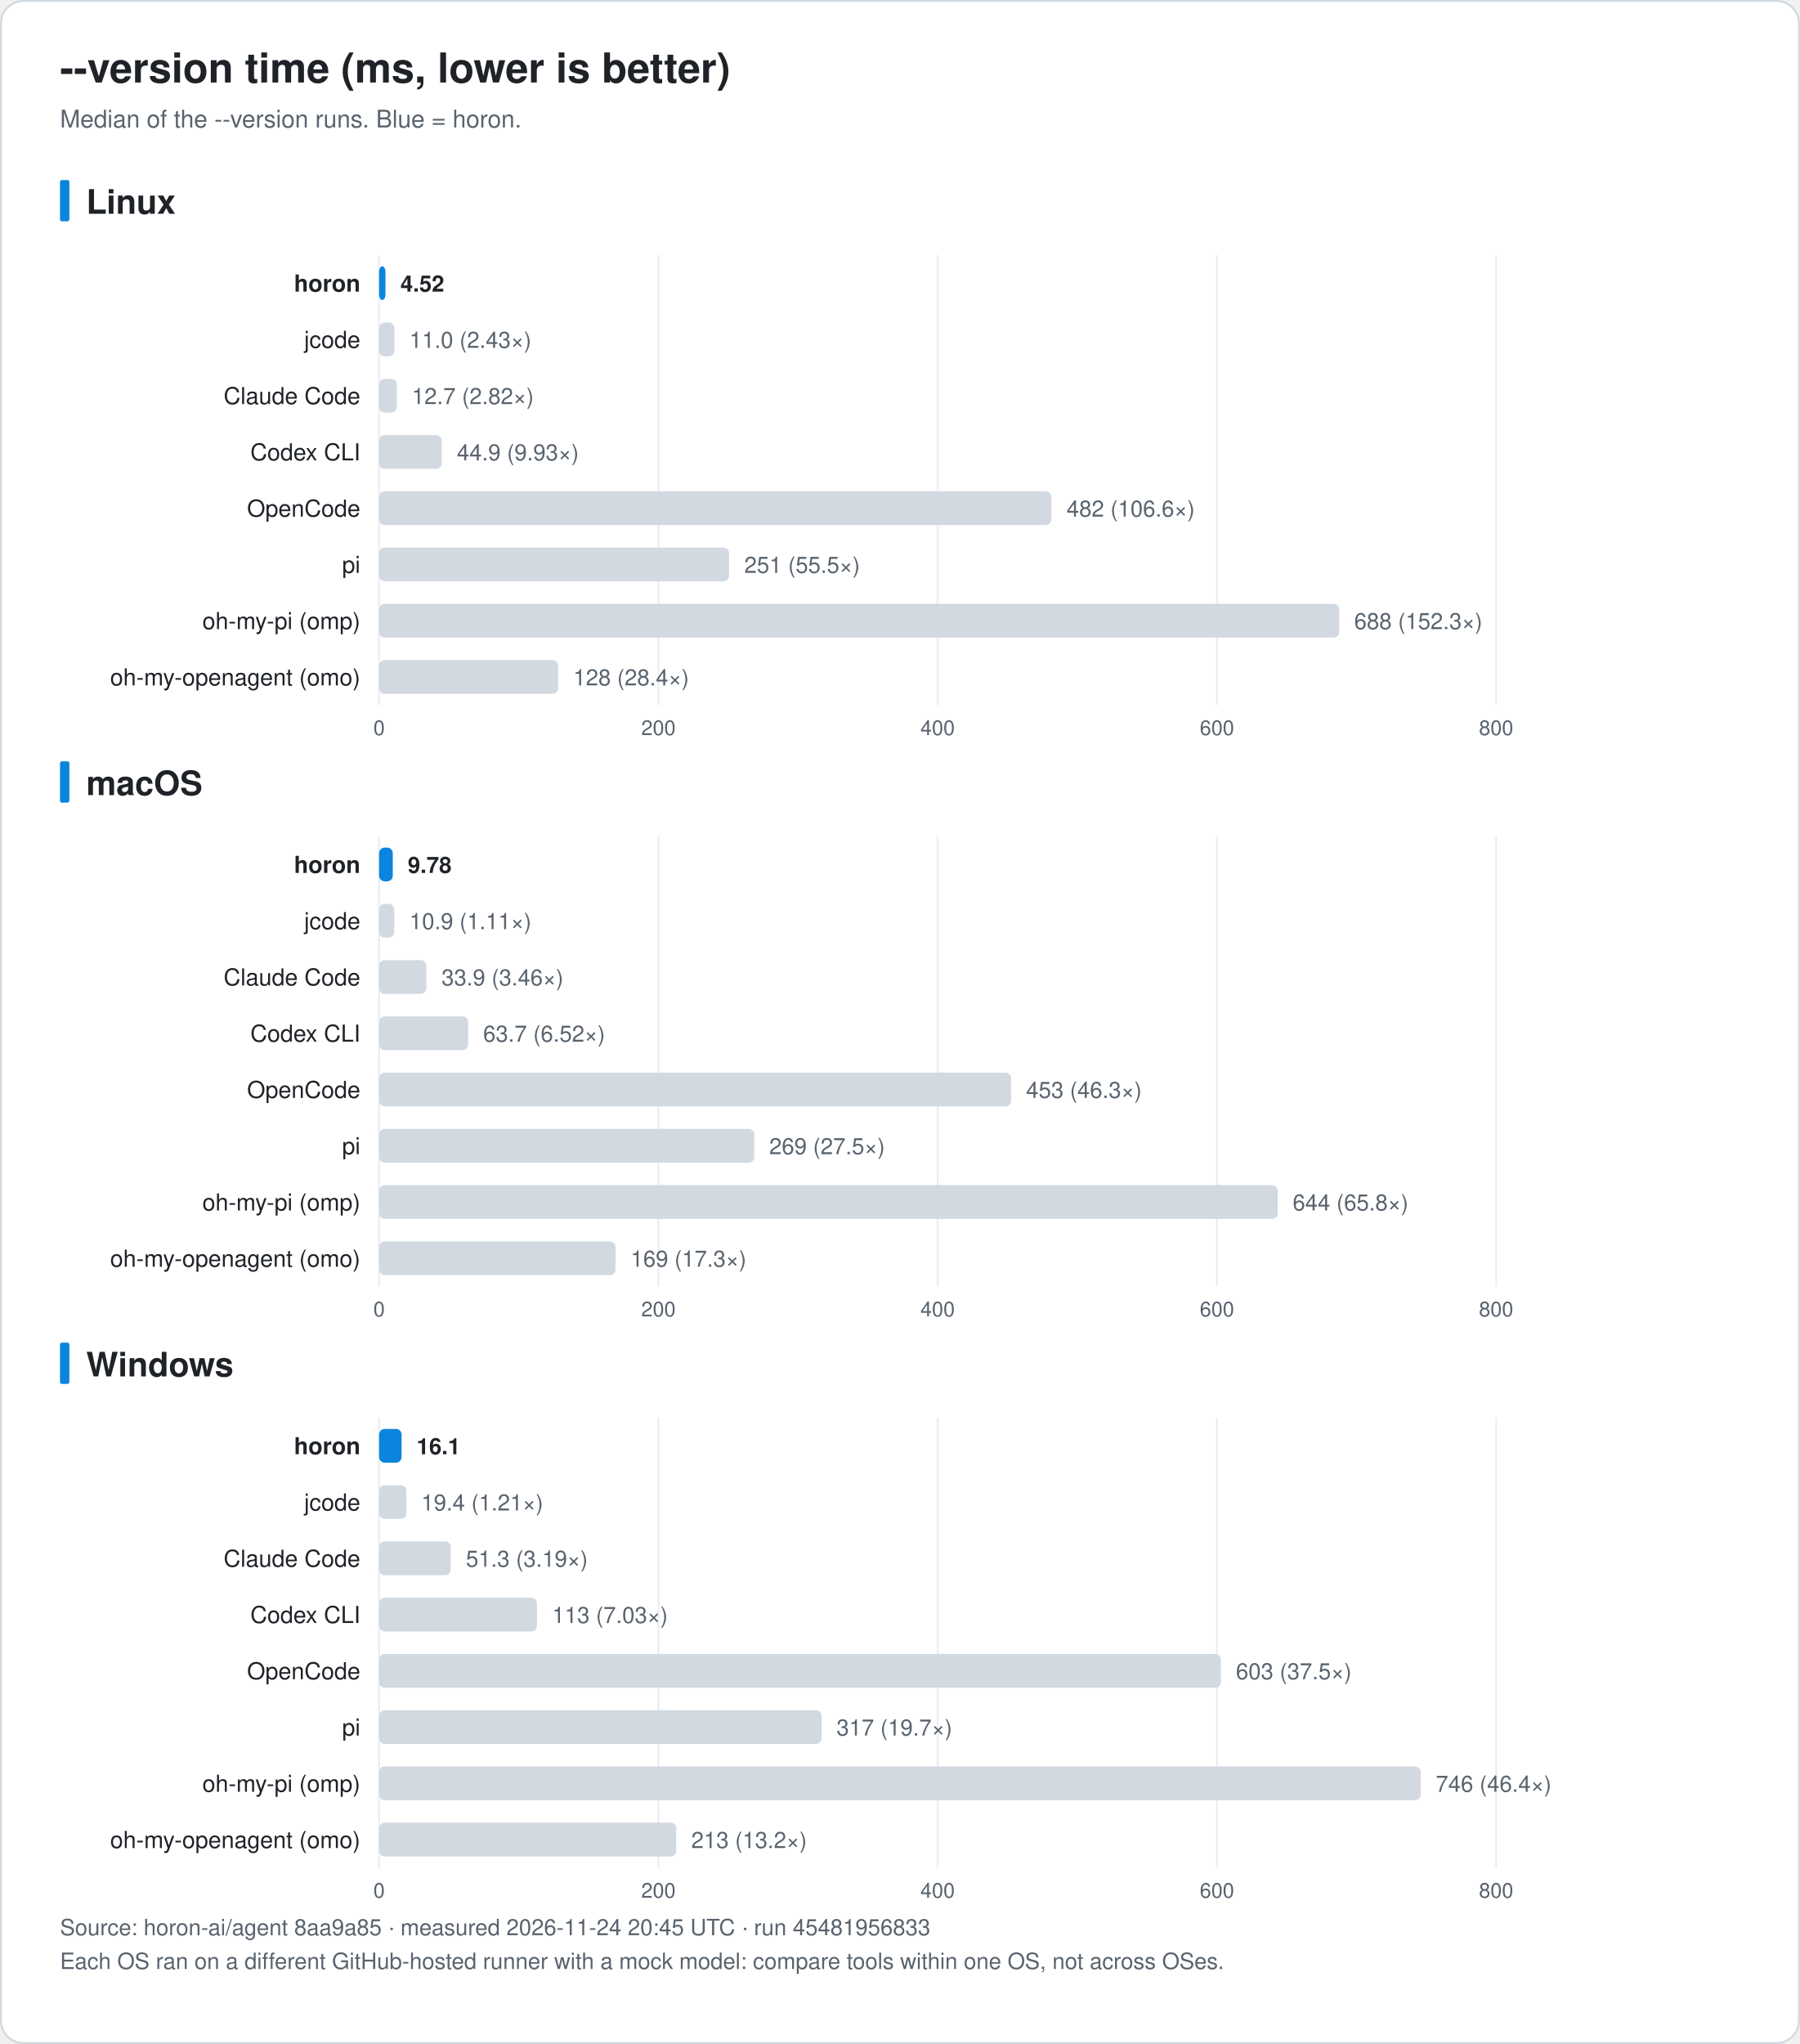
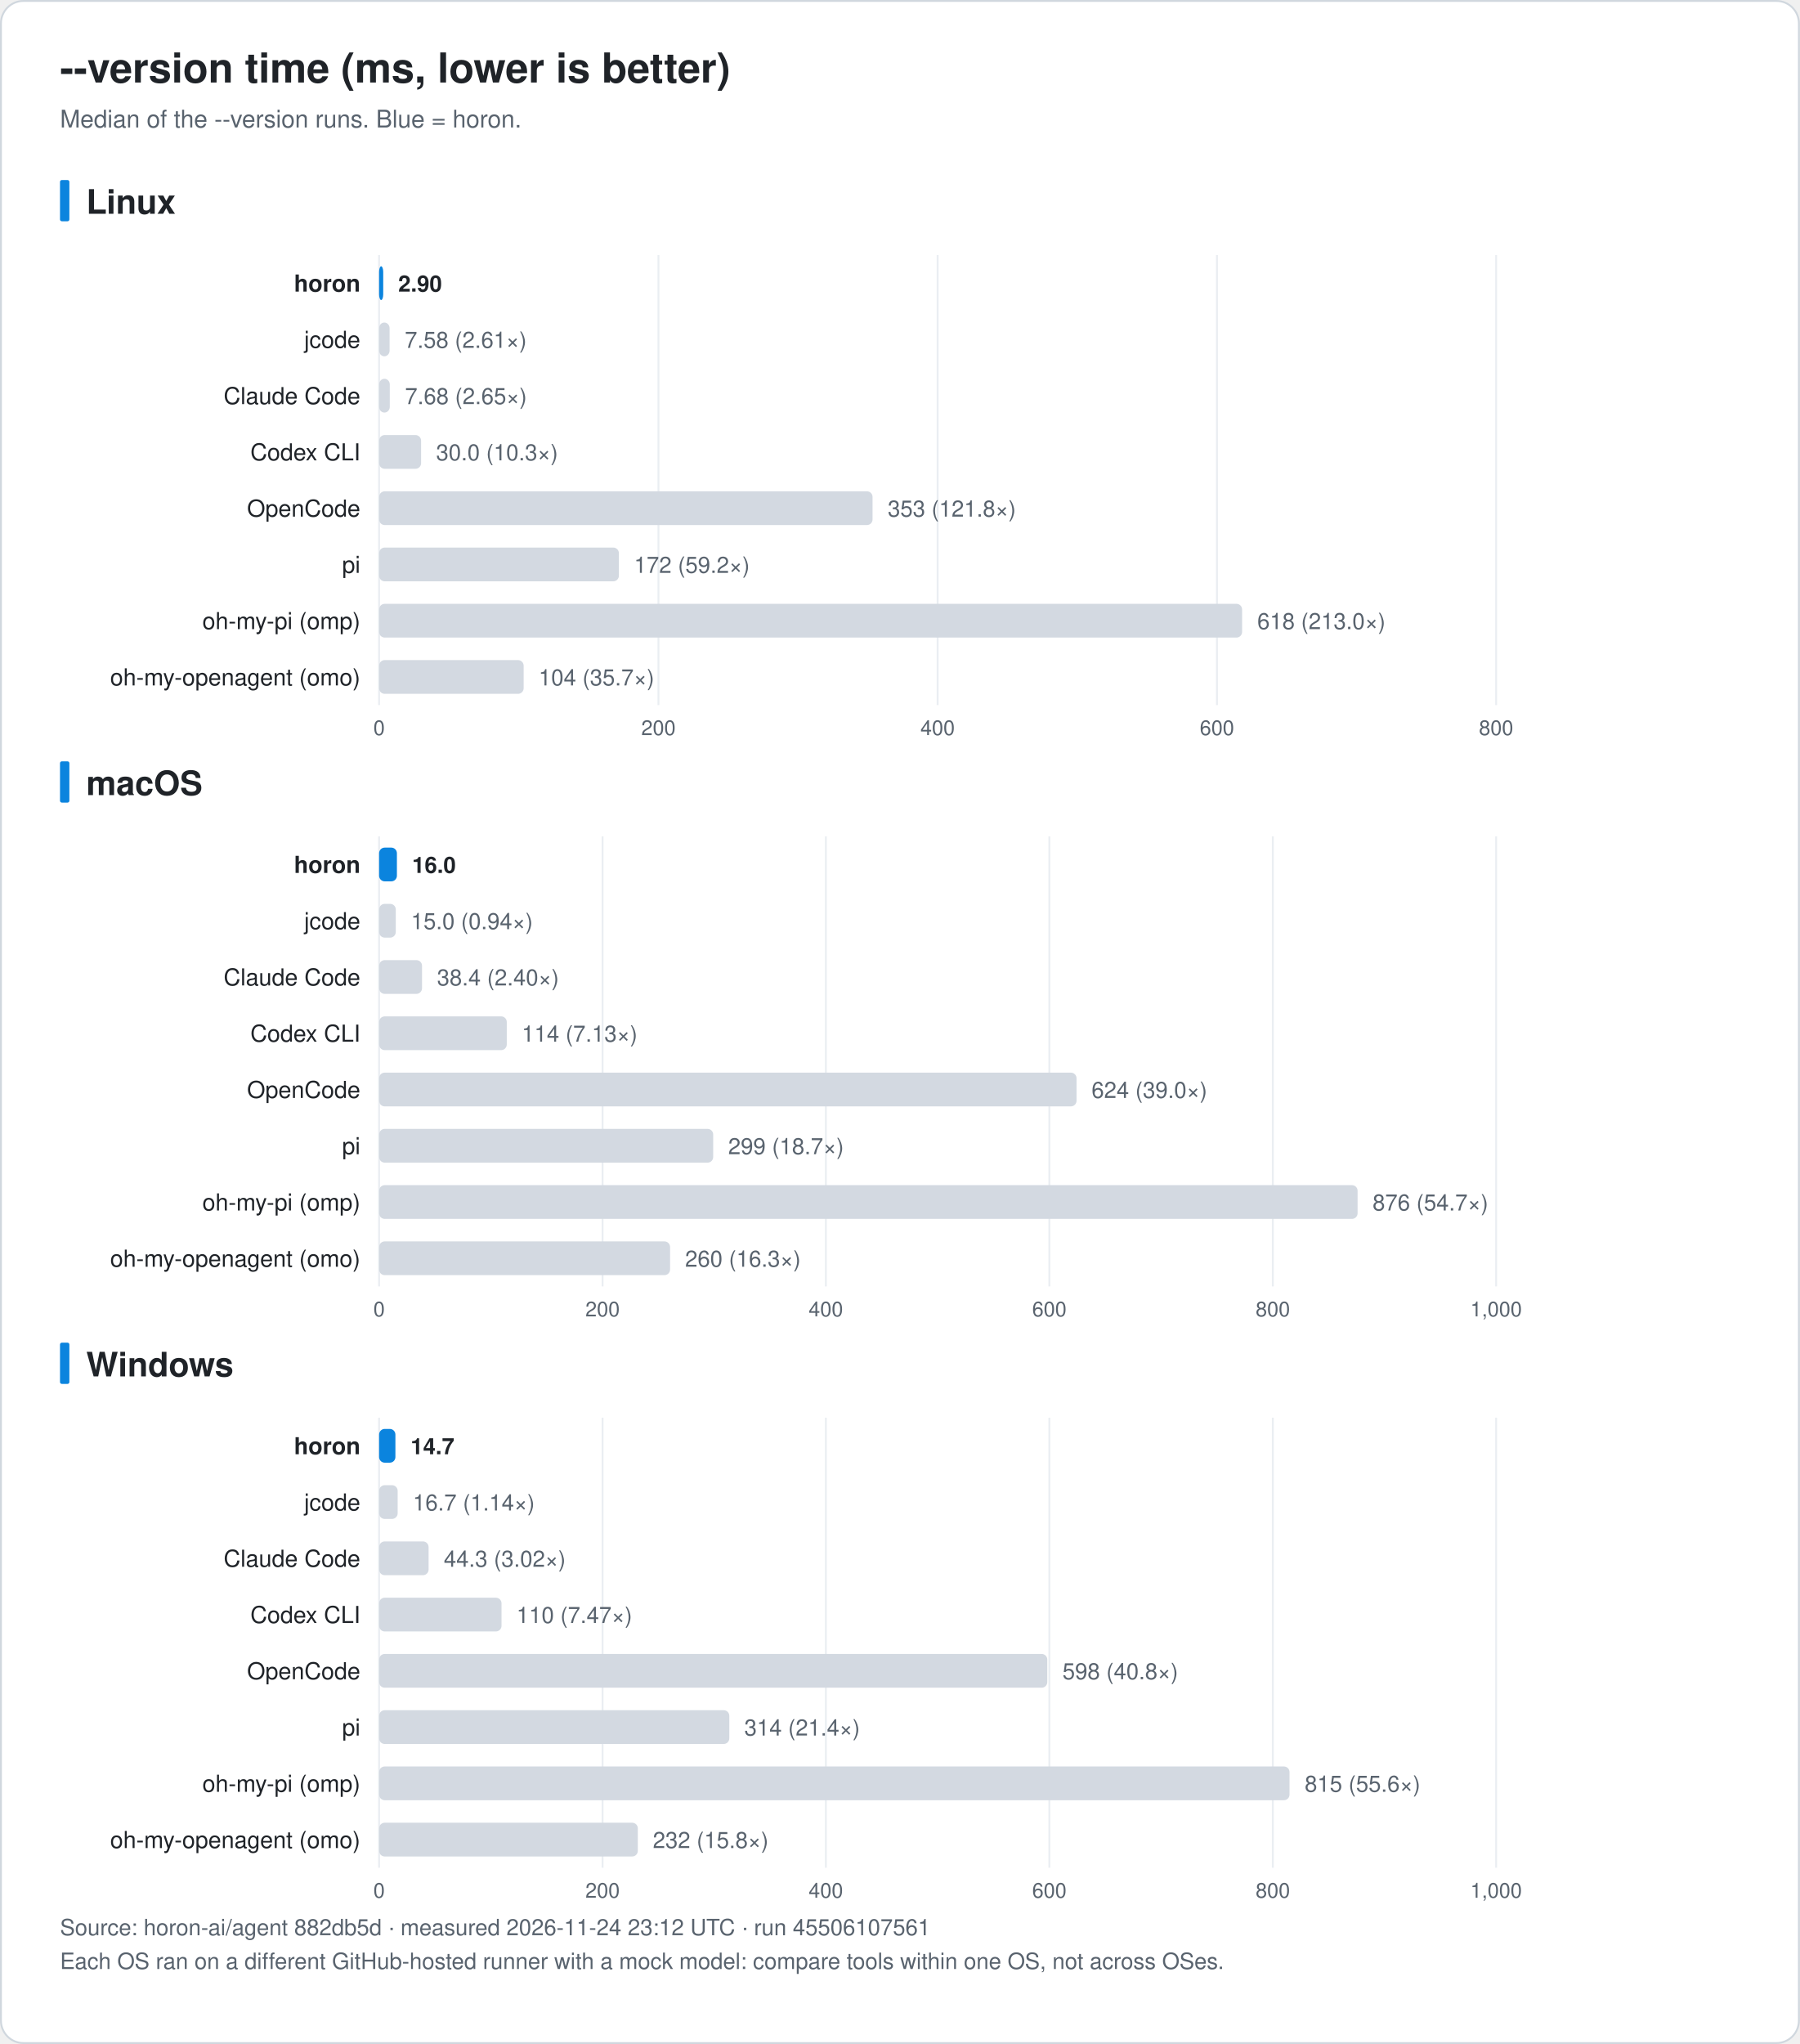
<svg xmlns="http://www.w3.org/2000/svg" width="960" height="1090" viewBox="0 0 960 1090" font-family="-apple-system, BlinkMacSystemFont, 'Segoe UI', 'Noto Sans KR', 'Apple SD Gothic Neo', Helvetica, Arial, sans-serif" role="img">
  <rect x="0.5" y="0.5" width="959" height="1089" rx="12" fill="#ffffff" stroke="#d0d7de" />
  <text x="32.0" y="44.0" font-size="22" fill="#1f2328" text-anchor="start" font-weight="bold">--version time (ms, lower is better)</text>
  <text x="32.0" y="68.0" font-size="13" fill="#59636e" text-anchor="start" font-weight="normal">Median of the --version runs. Blue = horon.</text>
  <rect x="32" y="96.0" width="5" height="22" rx="1" fill="#0b84de" />
  <text x="46.0" y="114.0" font-size="18" fill="#1f2328" text-anchor="start" font-weight="bold">Linux</text>
  <line x1="202.2" y1="136.0" x2="202.2" y2="376.0" stroke="#eaeef2" />
  <text x="202.2" y="392.0" font-size="11" fill="#59636e" text-anchor="middle" font-weight="normal">0</text>
  <line x1="351.2" y1="136.0" x2="351.2" y2="376.0" stroke="#eaeef2" />
  <text x="351.2" y="392.0" font-size="11" fill="#59636e" text-anchor="middle" font-weight="normal">200</text>
  <line x1="500.1" y1="136.0" x2="500.1" y2="376.0" stroke="#eaeef2" />
  <text x="500.1" y="392.0" font-size="11" fill="#59636e" text-anchor="middle" font-weight="normal">400</text>
  <line x1="649.1" y1="136.0" x2="649.1" y2="376.0" stroke="#eaeef2" />
  <text x="649.1" y="392.0" font-size="11" fill="#59636e" text-anchor="middle" font-weight="normal">600</text>
  <line x1="798.0" y1="136.0" x2="798.0" y2="376.0" stroke="#eaeef2" />
  <text x="798.0" y="392.0" font-size="11" fill="#59636e" text-anchor="middle" font-weight="normal">800</text>
  <text x="192.2" y="155.5" font-size="12.5" fill="#1f2328" text-anchor="end" font-weight="bold">horon</text>
-   <rect x="202.2" y="142.0" width="3.4" height="18" rx="3" fill="#0b84de" />
-   <text x="213.6" y="155.5" font-size="12" fill="#1f2328" text-anchor="start" font-weight="bold">4.52</text>
+   <rect x="202.2" y="142.0" width="2.2" height="18" rx="3" fill="#0b84de" />
+   <text x="212.4" y="155.5" font-size="12" fill="#1f2328" text-anchor="start" font-weight="bold">2.90</text>
  <text x="192.2" y="185.5" font-size="12.5" fill="#1f2328" text-anchor="end" font-weight="normal">jcode</text>
-   <rect x="202.2" y="172.0" width="8.2" height="18" rx="3" fill="#d3d9e1" />
-   <text x="218.4" y="185.5" font-size="12" fill="#59636e" text-anchor="start" font-weight="normal">11.0 (2.43×)</text>
+   <rect x="202.2" y="172.0" width="5.6" height="18" rx="3" fill="#d3d9e1" />
+   <text x="215.9" y="185.5" font-size="12" fill="#59636e" text-anchor="start" font-weight="normal">7.58 (2.61×)</text>
  <text x="192.2" y="215.5" font-size="12.5" fill="#1f2328" text-anchor="end" font-weight="normal">Claude Code</text>
-   <rect x="202.2" y="202.0" width="9.5" height="18" rx="3" fill="#d3d9e1" />
-   <text x="219.7" y="215.5" font-size="12" fill="#59636e" text-anchor="start" font-weight="normal">12.7 (2.82×)</text>
+   <rect x="202.2" y="202.0" width="5.7" height="18" rx="3" fill="#d3d9e1" />
+   <text x="216.0" y="215.5" font-size="12" fill="#59636e" text-anchor="start" font-weight="normal">7.68 (2.65×)</text>
  <text x="192.2" y="245.5" font-size="12.5" fill="#1f2328" text-anchor="end" font-weight="normal">Codex CLI</text>
-   <rect x="202.2" y="232.0" width="33.4" height="18" rx="3" fill="#d3d9e1" />
-   <text x="243.7" y="245.5" font-size="12" fill="#59636e" text-anchor="start" font-weight="normal">44.9 (9.93×)</text>
+   <rect x="202.2" y="232.0" width="22.4" height="18" rx="3" fill="#d3d9e1" />
+   <text x="232.6" y="245.5" font-size="12" fill="#59636e" text-anchor="start" font-weight="normal">30.0 (10.3×)</text>
  <text x="192.2" y="275.5" font-size="12.5" fill="#1f2328" text-anchor="end" font-weight="normal">OpenCode</text>
-   <rect x="202.2" y="262.0" width="358.6" height="18" rx="3" fill="#d3d9e1" />
-   <text x="568.9" y="275.5" font-size="12" fill="#59636e" text-anchor="start" font-weight="normal">482 (106.6×)</text>
+   <rect x="202.2" y="262.0" width="263.2" height="18" rx="3" fill="#d3d9e1" />
+   <text x="473.5" y="275.5" font-size="12" fill="#59636e" text-anchor="start" font-weight="normal">353 (121.8×)</text>
  <text x="192.2" y="305.5" font-size="12.5" fill="#1f2328" text-anchor="end" font-weight="normal">pi</text>
-   <rect x="202.2" y="292.0" width="186.7" height="18" rx="3" fill="#d3d9e1" />
-   <text x="397.0" y="305.5" font-size="12" fill="#59636e" text-anchor="start" font-weight="normal">251 (55.5×)</text>
+   <rect x="202.2" y="292.0" width="127.9" height="18" rx="3" fill="#d3d9e1" />
+   <text x="338.2" y="305.5" font-size="12" fill="#59636e" text-anchor="start" font-weight="normal">172 (59.2×)</text>
  <text x="192.2" y="335.5" font-size="12.5" fill="#1f2328" text-anchor="end" font-weight="normal">oh-my-pi (omp)</text>
-   <rect x="202.2" y="322.0" width="512.1" height="18" rx="3" fill="#d3d9e1" />
-   <text x="722.3" y="335.5" font-size="12" fill="#59636e" text-anchor="start" font-weight="normal">688 (152.3×)</text>
+   <rect x="202.2" y="322.0" width="460.3" height="18" rx="3" fill="#d3d9e1" />
+   <text x="670.6" y="335.5" font-size="12" fill="#59636e" text-anchor="start" font-weight="normal">618 (213.0×)</text>
  <text x="192.2" y="365.5" font-size="12.5" fill="#1f2328" text-anchor="end" font-weight="normal">oh-my-openagent (omo)</text>
-   <rect x="202.2" y="352.0" width="95.5" height="18" rx="3" fill="#d3d9e1" />
-   <text x="305.8" y="365.5" font-size="12" fill="#59636e" text-anchor="start" font-weight="normal">128 (28.4×)</text>
+   <rect x="202.2" y="352.0" width="77.1" height="18" rx="3" fill="#d3d9e1" />
+   <text x="287.3" y="365.5" font-size="12" fill="#59636e" text-anchor="start" font-weight="normal">104 (35.7×)</text>
  <rect x="32" y="406.0" width="5" height="22" rx="1" fill="#0b84de" />
  <text x="46.0" y="424.0" font-size="18" fill="#1f2328" text-anchor="start" font-weight="bold">macOS</text>
  <line x1="202.2" y1="446.0" x2="202.2" y2="686.0" stroke="#eaeef2" />
  <text x="202.2" y="702.0" font-size="11" fill="#59636e" text-anchor="middle" font-weight="normal">0</text>
-   <line x1="351.2" y1="446.0" x2="351.2" y2="686.0" stroke="#eaeef2" />
-   <text x="351.2" y="702.0" font-size="11" fill="#59636e" text-anchor="middle" font-weight="normal">200</text>
-   <line x1="500.1" y1="446.0" x2="500.1" y2="686.0" stroke="#eaeef2" />
-   <text x="500.1" y="702.0" font-size="11" fill="#59636e" text-anchor="middle" font-weight="normal">400</text>
-   <line x1="649.1" y1="446.0" x2="649.1" y2="686.0" stroke="#eaeef2" />
-   <text x="649.1" y="702.0" font-size="11" fill="#59636e" text-anchor="middle" font-weight="normal">600</text>
+   <line x1="321.4" y1="446.0" x2="321.4" y2="686.0" stroke="#eaeef2" />
+   <text x="321.4" y="702.0" font-size="11" fill="#59636e" text-anchor="middle" font-weight="normal">200</text>
+   <line x1="440.5" y1="446.0" x2="440.5" y2="686.0" stroke="#eaeef2" />
+   <text x="440.5" y="702.0" font-size="11" fill="#59636e" text-anchor="middle" font-weight="normal">400</text>
+   <line x1="559.7" y1="446.0" x2="559.7" y2="686.0" stroke="#eaeef2" />
+   <text x="559.7" y="702.0" font-size="11" fill="#59636e" text-anchor="middle" font-weight="normal">600</text>
+   <line x1="678.9" y1="446.0" x2="678.9" y2="686.0" stroke="#eaeef2" />
+   <text x="678.9" y="702.0" font-size="11" fill="#59636e" text-anchor="middle" font-weight="normal">800</text>
  <line x1="798.0" y1="446.0" x2="798.0" y2="686.0" stroke="#eaeef2" />
-   <text x="798.0" y="702.0" font-size="11" fill="#59636e" text-anchor="middle" font-weight="normal">800</text>
+   <text x="798.0" y="702.0" font-size="11" fill="#59636e" text-anchor="middle" font-weight="normal">1,000</text>
  <text x="192.2" y="465.5" font-size="12.5" fill="#1f2328" text-anchor="end" font-weight="bold">horon</text>
-   <rect x="202.2" y="452.0" width="7.3" height="18" rx="3" fill="#0b84de" />
-   <text x="217.5" y="465.5" font-size="12" fill="#1f2328" text-anchor="start" font-weight="bold">9.78</text>
+   <rect x="202.2" y="452.0" width="9.5" height="18" rx="3" fill="#0b84de" />
+   <text x="219.8" y="465.5" font-size="12" fill="#1f2328" text-anchor="start" font-weight="bold">16.0</text>
  <text x="192.2" y="495.5" font-size="12.5" fill="#1f2328" text-anchor="end" font-weight="normal">jcode</text>
-   <rect x="202.2" y="482.0" width="8.1" height="18" rx="3" fill="#d3d9e1" />
-   <text x="218.4" y="495.5" font-size="12" fill="#59636e" text-anchor="start" font-weight="normal">10.9 (1.11×)</text>
+   <rect x="202.2" y="482.0" width="8.9" height="18" rx="3" fill="#d3d9e1" />
+   <text x="219.2" y="495.5" font-size="12" fill="#59636e" text-anchor="start" font-weight="normal">15.0 (0.94×)</text>
  <text x="192.2" y="525.5" font-size="12.5" fill="#1f2328" text-anchor="end" font-weight="normal">Claude Code</text>
-   <rect x="202.2" y="512.0" width="25.2" height="18" rx="3" fill="#d3d9e1" />
-   <text x="235.5" y="525.5" font-size="12" fill="#59636e" text-anchor="start" font-weight="normal">33.9 (3.46×)</text>
+   <rect x="202.2" y="512.0" width="22.9" height="18" rx="3" fill="#d3d9e1" />
+   <text x="233.1" y="525.5" font-size="12" fill="#59636e" text-anchor="start" font-weight="normal">38.4 (2.40×)</text>
  <text x="192.2" y="555.5" font-size="12.5" fill="#1f2328" text-anchor="end" font-weight="normal">Codex CLI</text>
-   <rect x="202.2" y="542.0" width="47.5" height="18" rx="3" fill="#d3d9e1" />
-   <text x="257.7" y="555.5" font-size="12" fill="#59636e" text-anchor="start" font-weight="normal">63.7 (6.52×)</text>
+   <rect x="202.2" y="542.0" width="68.1" height="18" rx="3" fill="#d3d9e1" />
+   <text x="278.3" y="555.5" font-size="12" fill="#59636e" text-anchor="start" font-weight="normal">114 (7.13×)</text>
  <text x="192.2" y="585.5" font-size="12.5" fill="#1f2328" text-anchor="end" font-weight="normal">OpenCode</text>
-   <rect x="202.2" y="572.0" width="337.1" height="18" rx="3" fill="#d3d9e1" />
-   <text x="547.3" y="585.5" font-size="12" fill="#59636e" text-anchor="start" font-weight="normal">453 (46.3×)</text>
+   <rect x="202.2" y="572.0" width="372.0" height="18" rx="3" fill="#d3d9e1" />
+   <text x="582.2" y="585.5" font-size="12" fill="#59636e" text-anchor="start" font-weight="normal">624 (39.0×)</text>
  <text x="192.2" y="615.5" font-size="12.5" fill="#1f2328" text-anchor="end" font-weight="normal">pi</text>
-   <rect x="202.2" y="602.0" width="200.1" height="18" rx="3" fill="#d3d9e1" />
-   <text x="410.3" y="615.5" font-size="12" fill="#59636e" text-anchor="start" font-weight="normal">269 (27.5×)</text>
+   <rect x="202.2" y="602.0" width="178.2" height="18" rx="3" fill="#d3d9e1" />
+   <text x="388.4" y="615.5" font-size="12" fill="#59636e" text-anchor="start" font-weight="normal">299 (18.7×)</text>
  <text x="192.2" y="645.5" font-size="12.5" fill="#1f2328" text-anchor="end" font-weight="normal">oh-my-pi (omp)</text>
-   <rect x="202.2" y="632.0" width="479.3" height="18" rx="3" fill="#d3d9e1" />
-   <text x="689.5" y="645.5" font-size="12" fill="#59636e" text-anchor="start" font-weight="normal">644 (65.8×)</text>
+   <rect x="202.2" y="632.0" width="521.9" height="18" rx="3" fill="#d3d9e1" />
+   <text x="732.1" y="645.5" font-size="12" fill="#59636e" text-anchor="start" font-weight="normal">876 (54.7×)</text>
  <text x="192.2" y="675.5" font-size="12.5" fill="#1f2328" text-anchor="end" font-weight="normal">oh-my-openagent (omo)</text>
-   <rect x="202.2" y="662.0" width="126.1" height="18" rx="3" fill="#d3d9e1" />
-   <text x="336.4" y="675.5" font-size="12" fill="#59636e" text-anchor="start" font-weight="normal">169 (17.3×)</text>
+   <rect x="202.2" y="662.0" width="155.2" height="18" rx="3" fill="#d3d9e1" />
+   <text x="365.4" y="675.5" font-size="12" fill="#59636e" text-anchor="start" font-weight="normal">260 (16.3×)</text>
  <rect x="32" y="716.0" width="5" height="22" rx="1" fill="#0b84de" />
  <text x="46.0" y="734.0" font-size="18" fill="#1f2328" text-anchor="start" font-weight="bold">Windows</text>
  <line x1="202.2" y1="756.0" x2="202.2" y2="996.0" stroke="#eaeef2" />
  <text x="202.2" y="1012.0" font-size="11" fill="#59636e" text-anchor="middle" font-weight="normal">0</text>
-   <line x1="351.2" y1="756.0" x2="351.2" y2="996.0" stroke="#eaeef2" />
-   <text x="351.2" y="1012.0" font-size="11" fill="#59636e" text-anchor="middle" font-weight="normal">200</text>
-   <line x1="500.1" y1="756.0" x2="500.1" y2="996.0" stroke="#eaeef2" />
-   <text x="500.1" y="1012.0" font-size="11" fill="#59636e" text-anchor="middle" font-weight="normal">400</text>
-   <line x1="649.1" y1="756.0" x2="649.1" y2="996.0" stroke="#eaeef2" />
-   <text x="649.1" y="1012.0" font-size="11" fill="#59636e" text-anchor="middle" font-weight="normal">600</text>
+   <line x1="321.4" y1="756.0" x2="321.4" y2="996.0" stroke="#eaeef2" />
+   <text x="321.4" y="1012.0" font-size="11" fill="#59636e" text-anchor="middle" font-weight="normal">200</text>
+   <line x1="440.5" y1="756.0" x2="440.5" y2="996.0" stroke="#eaeef2" />
+   <text x="440.5" y="1012.0" font-size="11" fill="#59636e" text-anchor="middle" font-weight="normal">400</text>
+   <line x1="559.7" y1="756.0" x2="559.7" y2="996.0" stroke="#eaeef2" />
+   <text x="559.7" y="1012.0" font-size="11" fill="#59636e" text-anchor="middle" font-weight="normal">600</text>
+   <line x1="678.9" y1="756.0" x2="678.9" y2="996.0" stroke="#eaeef2" />
+   <text x="678.9" y="1012.0" font-size="11" fill="#59636e" text-anchor="middle" font-weight="normal">800</text>
  <line x1="798.0" y1="756.0" x2="798.0" y2="996.0" stroke="#eaeef2" />
-   <text x="798.0" y="1012.0" font-size="11" fill="#59636e" text-anchor="middle" font-weight="normal">800</text>
+   <text x="798.0" y="1012.0" font-size="11" fill="#59636e" text-anchor="middle" font-weight="normal">1,000</text>
  <text x="192.2" y="775.5" font-size="12.5" fill="#1f2328" text-anchor="end" font-weight="bold">horon</text>
-   <rect x="202.2" y="762.0" width="12.0" height="18" rx="3" fill="#0b84de" />
-   <text x="222.2" y="775.5" font-size="12" fill="#1f2328" text-anchor="start" font-weight="bold">16.1</text>
+   <rect x="202.2" y="762.0" width="8.7" height="18" rx="3" fill="#0b84de" />
+   <text x="219.0" y="775.5" font-size="12" fill="#1f2328" text-anchor="start" font-weight="bold">14.7</text>
  <text x="192.2" y="805.5" font-size="12.5" fill="#1f2328" text-anchor="end" font-weight="normal">jcode</text>
-   <rect x="202.2" y="792.0" width="14.5" height="18" rx="3" fill="#d3d9e1" />
-   <text x="224.7" y="805.5" font-size="12" fill="#59636e" text-anchor="start" font-weight="normal">19.4 (1.21×)</text>
+   <rect x="202.2" y="792.0" width="9.9" height="18" rx="3" fill="#d3d9e1" />
+   <text x="220.2" y="805.5" font-size="12" fill="#59636e" text-anchor="start" font-weight="normal">16.7 (1.14×)</text>
  <text x="192.2" y="835.5" font-size="12.5" fill="#1f2328" text-anchor="end" font-weight="normal">Claude Code</text>
-   <rect x="202.2" y="822.0" width="38.2" height="18" rx="3" fill="#d3d9e1" />
-   <text x="248.5" y="835.5" font-size="12" fill="#59636e" text-anchor="start" font-weight="normal">51.3 (3.19×)</text>
+   <rect x="202.2" y="822.0" width="26.4" height="18" rx="3" fill="#d3d9e1" />
+   <text x="236.7" y="835.5" font-size="12" fill="#59636e" text-anchor="start" font-weight="normal">44.3 (3.02×)</text>
  <text x="192.2" y="865.5" font-size="12.5" fill="#1f2328" text-anchor="end" font-weight="normal">Codex CLI</text>
-   <rect x="202.2" y="852.0" width="84.2" height="18" rx="3" fill="#d3d9e1" />
-   <text x="294.5" y="865.5" font-size="12" fill="#59636e" text-anchor="start" font-weight="normal">113 (7.03×)</text>
+   <rect x="202.2" y="852.0" width="65.3" height="18" rx="3" fill="#d3d9e1" />
+   <text x="275.5" y="865.5" font-size="12" fill="#59636e" text-anchor="start" font-weight="normal">110 (7.47×)</text>
  <text x="192.2" y="895.5" font-size="12.5" fill="#1f2328" text-anchor="end" font-weight="normal">OpenCode</text>
-   <rect x="202.2" y="882.0" width="449.0" height="18" rx="3" fill="#d3d9e1" />
-   <text x="659.2" y="895.5" font-size="12" fill="#59636e" text-anchor="start" font-weight="normal">603 (37.5×)</text>
+   <rect x="202.2" y="882.0" width="356.4" height="18" rx="3" fill="#d3d9e1" />
+   <text x="566.7" y="895.5" font-size="12" fill="#59636e" text-anchor="start" font-weight="normal">598 (40.8×)</text>
  <text x="192.2" y="925.5" font-size="12.5" fill="#1f2328" text-anchor="end" font-weight="normal">pi</text>
-   <rect x="202.2" y="912.0" width="236.0" height="18" rx="3" fill="#d3d9e1" />
-   <text x="446.2" y="925.5" font-size="12" fill="#59636e" text-anchor="start" font-weight="normal">317 (19.7×)</text>
+   <rect x="202.2" y="912.0" width="186.8" height="18" rx="3" fill="#d3d9e1" />
+   <text x="397.0" y="925.5" font-size="12" fill="#59636e" text-anchor="start" font-weight="normal">314 (21.4×)</text>
  <text x="192.2" y="955.5" font-size="12.5" fill="#1f2328" text-anchor="end" font-weight="normal">oh-my-pi (omp)</text>
-   <rect x="202.2" y="942.0" width="555.6" height="18" rx="3" fill="#d3d9e1" />
-   <text x="765.8" y="955.5" font-size="12" fill="#59636e" text-anchor="start" font-weight="normal">746 (46.4×)</text>
+   <rect x="202.2" y="942.0" width="485.6" height="18" rx="3" fill="#d3d9e1" />
+   <text x="695.9" y="955.5" font-size="12" fill="#59636e" text-anchor="start" font-weight="normal">815 (55.6×)</text>
  <text x="192.2" y="985.5" font-size="12.5" fill="#1f2328" text-anchor="end" font-weight="normal">oh-my-openagent (omo)</text>
-   <rect x="202.2" y="972.0" width="158.5" height="18" rx="3" fill="#d3d9e1" />
-   <text x="368.7" y="985.5" font-size="12" fill="#59636e" text-anchor="start" font-weight="normal">213 (13.2×)</text>
-   <text x="32.0" y="1032.0" font-size="12" fill="#59636e" text-anchor="start" font-weight="normal">Source: horon-ai/agent 8aa9a85 · measured 2026-11-24 20:45 UTC · run 45481956833</text>
+   <rect x="202.2" y="972.0" width="138.0" height="18" rx="3" fill="#d3d9e1" />
+   <text x="348.2" y="985.5" font-size="12" fill="#59636e" text-anchor="start" font-weight="normal">232 (15.8×)</text>
+   <text x="32.0" y="1032.0" font-size="12" fill="#59636e" text-anchor="start" font-weight="normal">Source: horon-ai/agent 882db5d · measured 2026-11-24 23:12 UTC · run 45506107561</text>
  <text x="32.0" y="1050.0" font-size="12" fill="#59636e" text-anchor="start" font-weight="normal">Each OS ran on a different GitHub-hosted runner with a mock model: compare tools within one OS, not across OSes.</text>
</svg>
